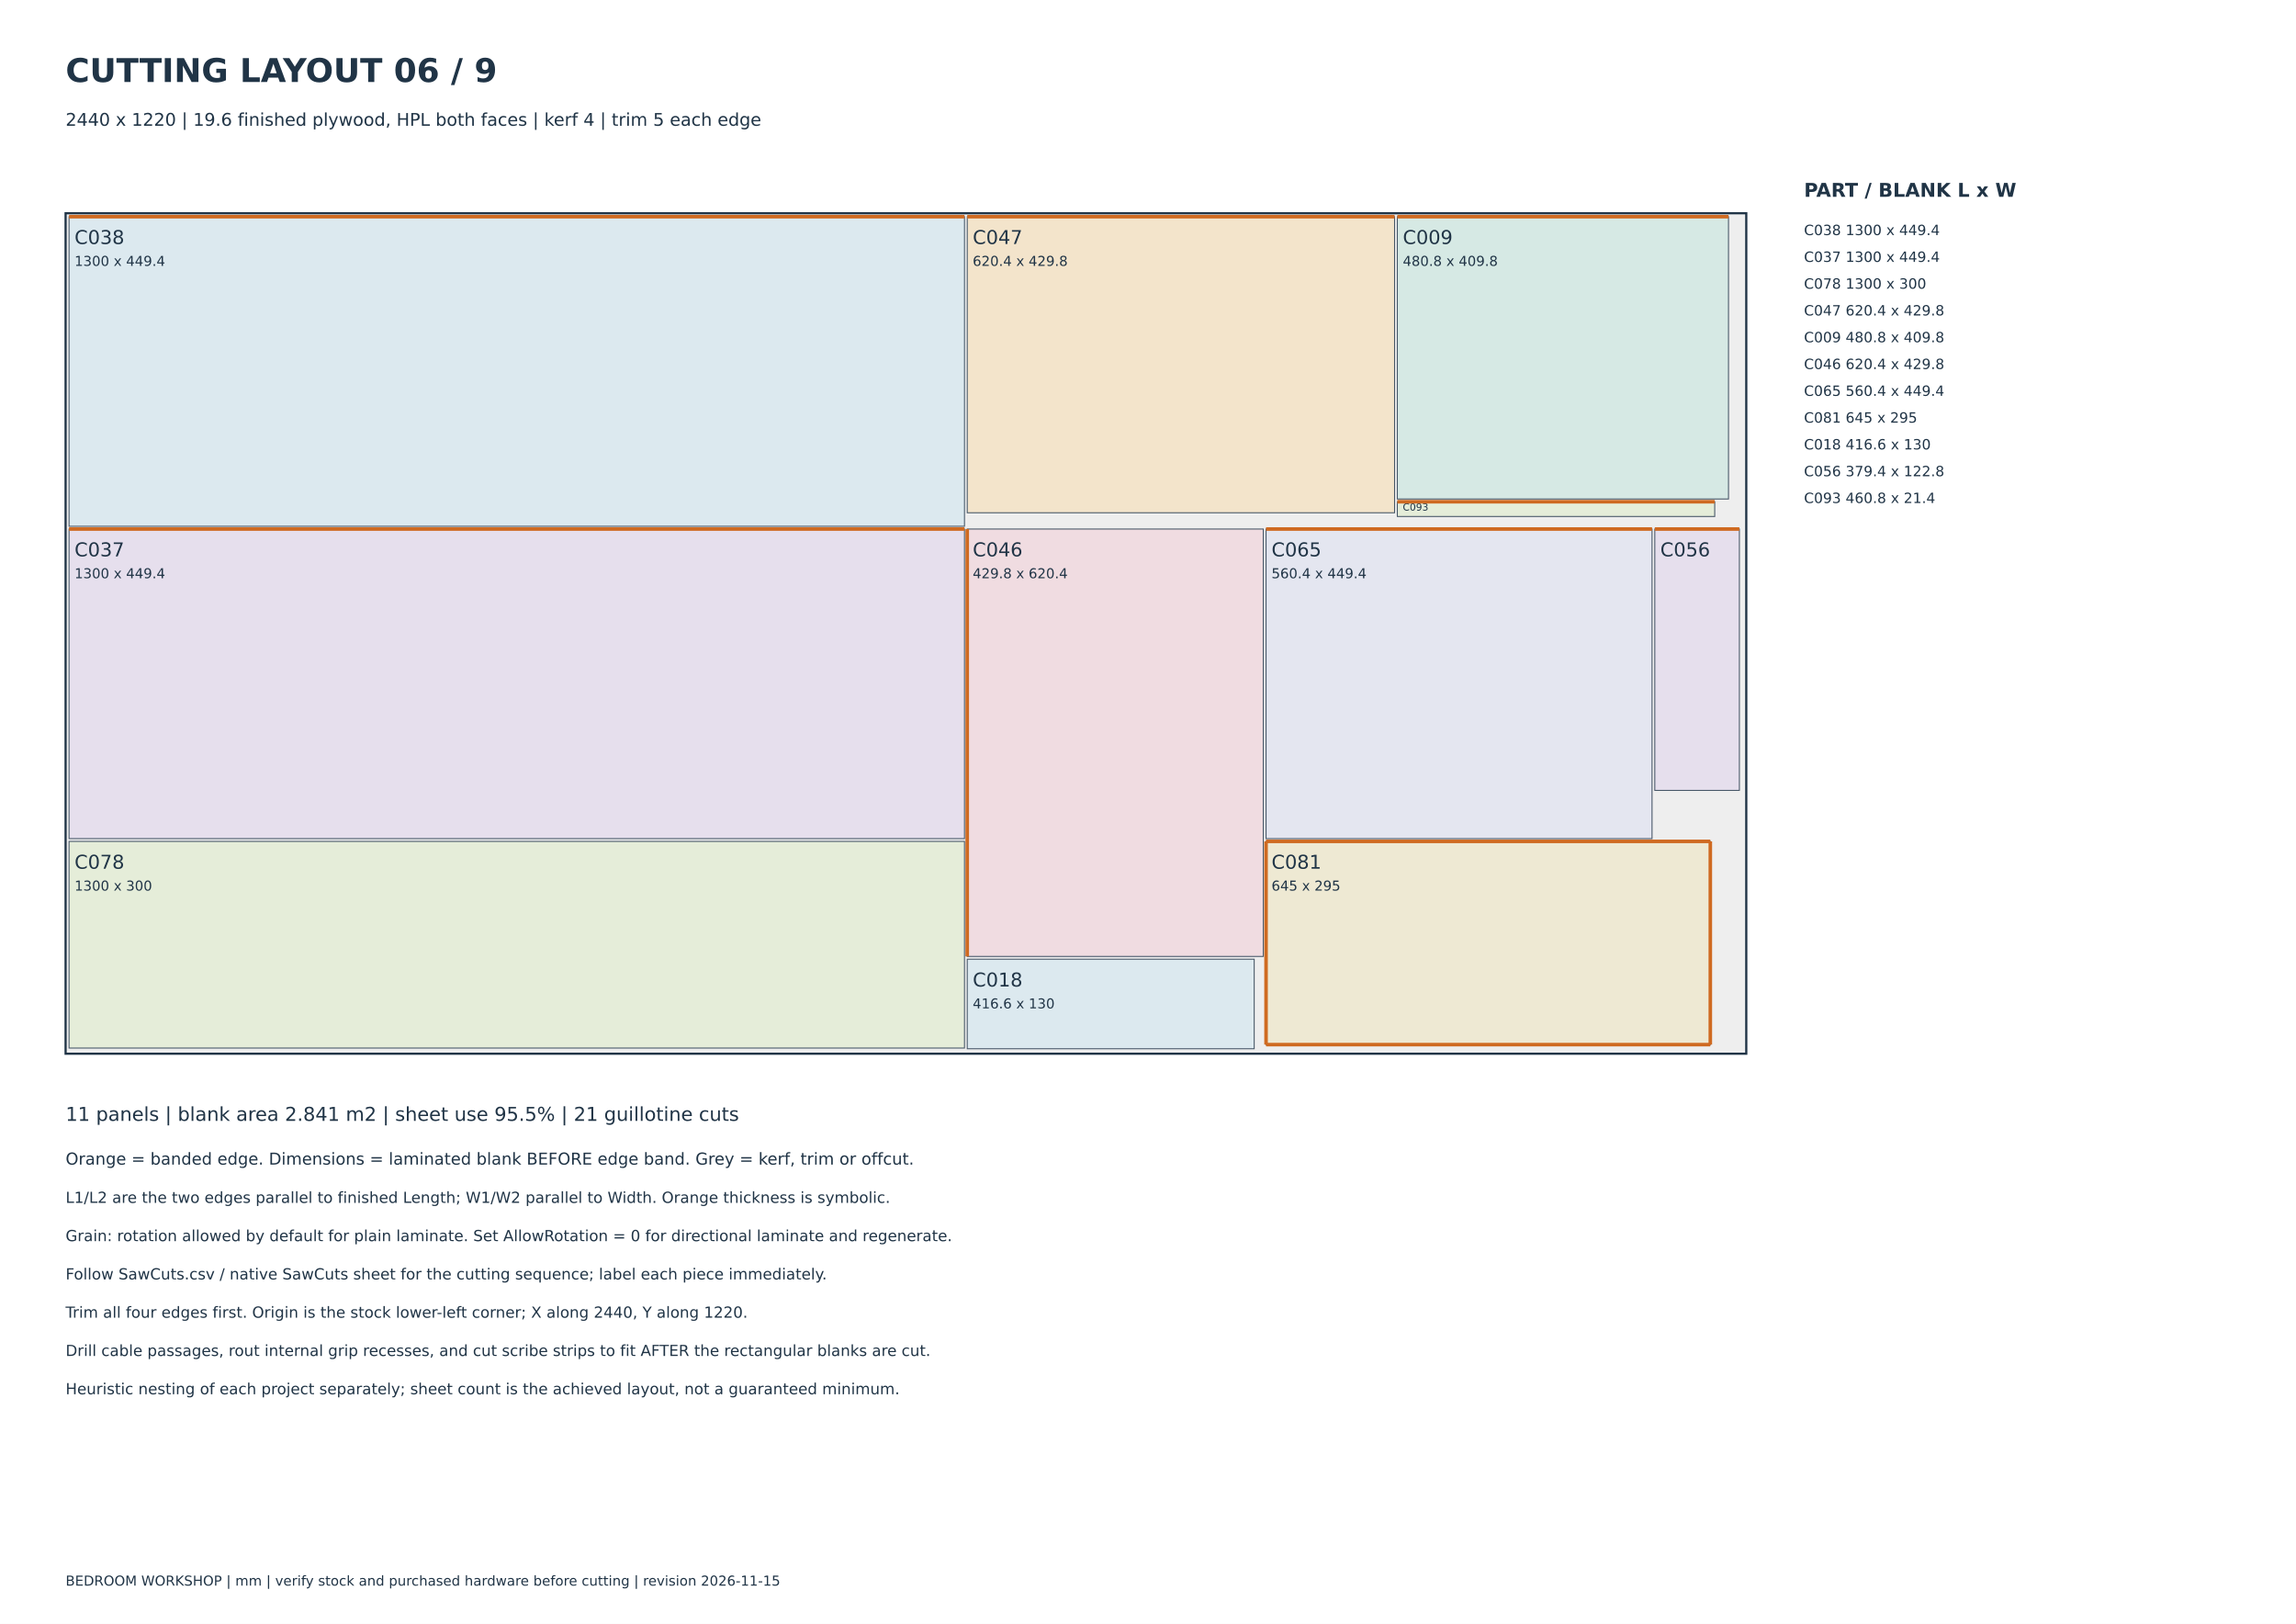
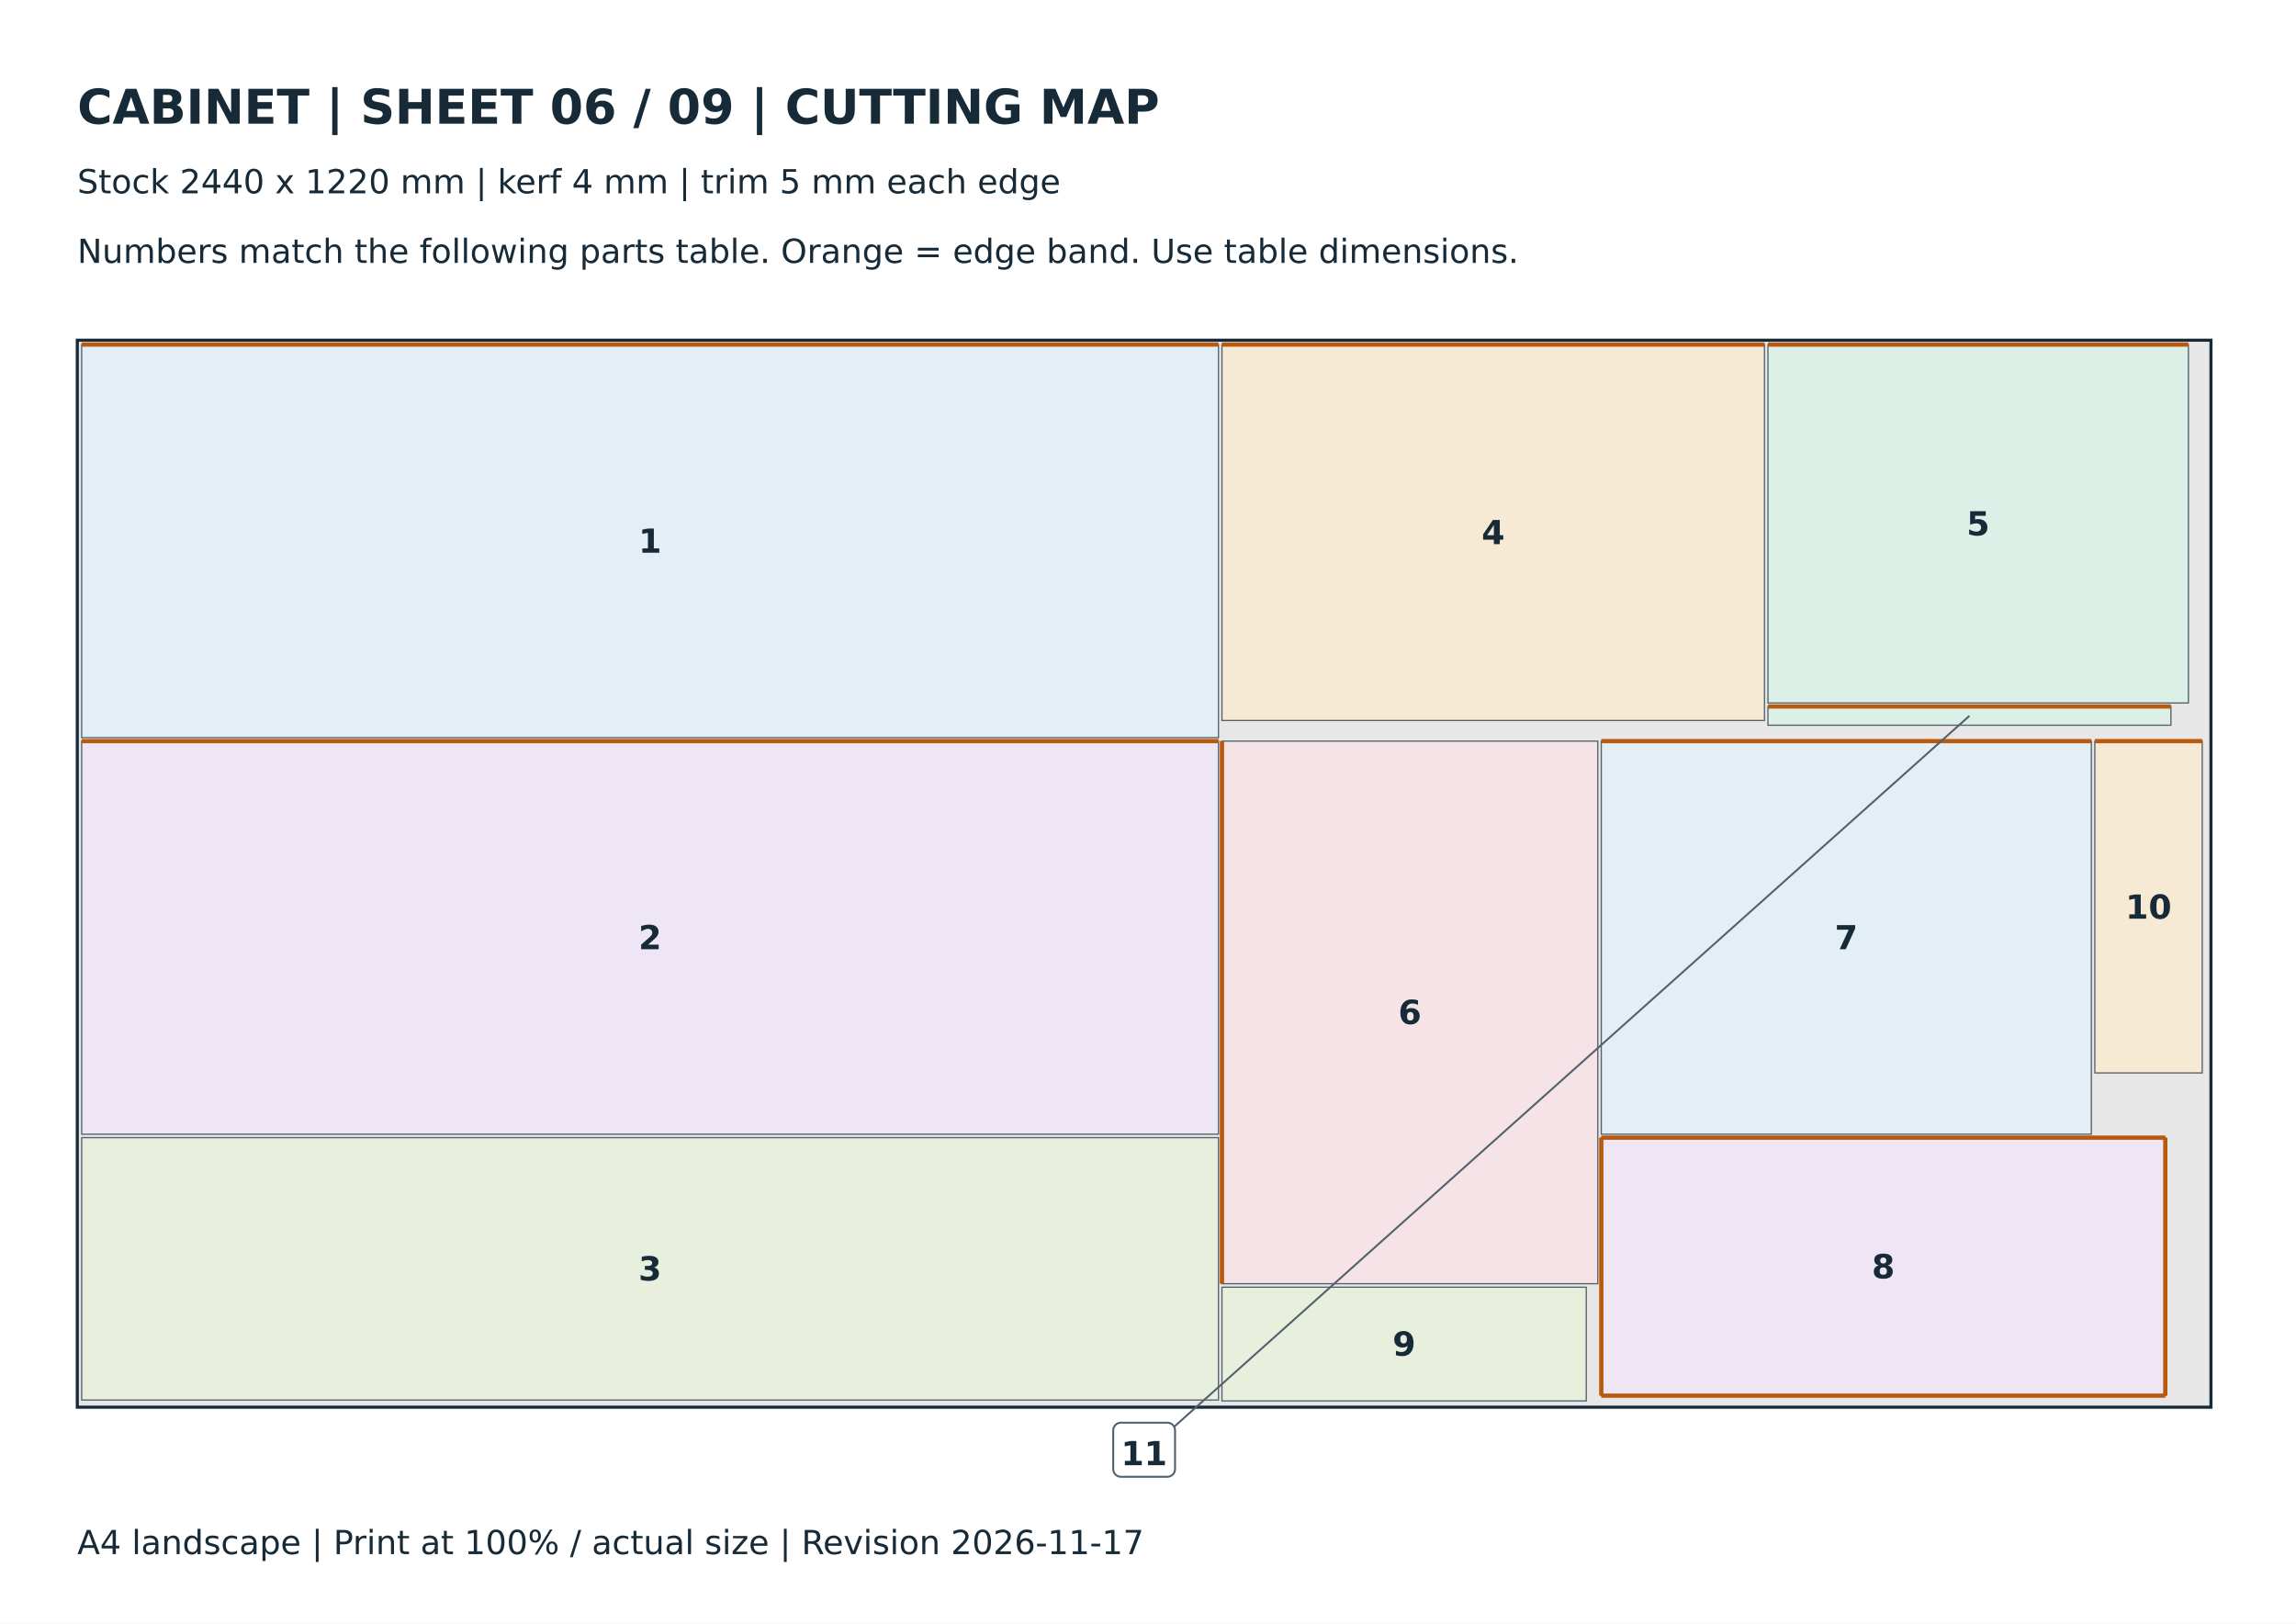
- <svg xmlns="http://www.w3.org/2000/svg" width="420mm" height="297mm" viewBox="0 0 420 297">
-   <rect width="420" height="297" fill="white" />
-   <style>text {font-family:DejaVu Sans,sans-serif;fill:#203446} .small{font-size:2.5px} .body{font-size:3.1px}</style>
-   <text x="12" y="15" font-size="6" font-weight="bold">CUTTING LAYOUT 06 / 9</text>
-   <text x="12" y="23" font-size="3.2">2440 x 1220 | 19.6 finished plywood, HPL both faces | kerf 4 | trim 5 each edge</text>
-   <text x="12" y="290" class="small">BEDROOM WORKSHOP | mm | verify stock and purchased hardware before cutting | revision 2026-11-15</text>
-   <rect x="12" y="39" width="307.44" height="153.72" fill="#eeeeee" stroke="#203446" stroke-width=".4" />
-   <rect x="12.63" y="39.63" width="163.8" height="56.624" fill="#dce9ef" stroke="#465667" stroke-width=".18" />
-   <text x="13.63" y="44.63" font-size="3.5">C038</text>
-   <text x="13.63" y="48.63" font-size="2.5">1300 x 449.4</text>
-   <path d="M12.63 39.63 L176.43 39.63" stroke="#cf6a21" stroke-width=".65" />
-   <rect x="12.63" y="96.758" width="163.8" height="56.624" fill="#e6dfed" stroke="#465667" stroke-width=".18" />
-   <text x="13.63" y="101.758" font-size="3.5">C037</text>
-   <text x="13.63" y="105.758" font-size="2.5">1300 x 449.4</text>
-   <path d="M12.63 96.758 L176.43 96.758" stroke="#cf6a21" stroke-width=".65" />
-   <rect x="12.63" y="153.887" width="163.8" height="37.8" fill="#e5edd9" stroke="#465667" stroke-width=".18" />
-   <text x="13.63" y="158.887" font-size="3.5">C078</text>
-   <text x="13.63" y="162.887" font-size="2.5">1300 x 300</text>
-   <rect x="176.934" y="39.63" width="78.17" height="54.155" fill="#f3e4cb" stroke="#465667" stroke-width=".18" />
-   <text x="177.934" y="44.63" font-size="3.5">C047</text>
-   <text x="177.934" y="48.63" font-size="2.5">620.4 x 429.8</text>
-   <path d="M176.934 39.63 L255.104 39.63" stroke="#cf6a21" stroke-width=".65" />
-   <rect x="255.608" y="39.63" width="60.581" height="51.635" fill="#d6e9e4" stroke="#465667" stroke-width=".18" />
-   <text x="256.608" y="44.63" font-size="3.5">C009</text>
-   <text x="256.608" y="48.63" font-size="2.5">480.8 x 409.8</text>
-   <path d="M255.608 39.63 L316.189 39.63" stroke="#cf6a21" stroke-width=".65" />
-   <rect x="176.934" y="96.758" width="54.155" height="78.17" fill="#f0dce1" stroke="#465667" stroke-width=".18" />
-   <text x="177.934" y="101.758" font-size="3.5">C046</text>
-   <text x="177.934" y="105.758" font-size="2.5">429.8 x 620.4</text>
-   <path d="M176.934 96.758 L176.934 174.929" stroke="#cf6a21" stroke-width=".65" />
-   <rect x="231.593" y="96.758" width="70.61" height="56.624" fill="#e4e6f0" stroke="#465667" stroke-width=".18" />
-   <text x="232.593" y="101.758" font-size="3.5">C065</text>
-   <text x="232.593" y="105.758" font-size="2.5">560.4 x 449.4</text>
-   <path d="M231.593 96.758 L302.203 96.758" stroke="#cf6a21" stroke-width=".65" />
-   <rect x="231.593" y="153.887" width="81.27" height="37.17" fill="#eee9d3" stroke="#465667" stroke-width=".18" />
-   <text x="232.593" y="158.887" font-size="3.5">C081</text>
-   <text x="232.593" y="162.887" font-size="2.5">645 x 295</text>
-   <path d="M231.593 153.887 L312.863 153.887" stroke="#cf6a21" stroke-width=".65" />
-   <path d="M231.593 191.057 L312.863 191.057" stroke="#cf6a21" stroke-width=".65" />
-   <path d="M231.593 153.887 L231.593 191.057" stroke="#cf6a21" stroke-width=".65" />
-   <path d="M312.863 153.887 L312.863 191.057" stroke="#cf6a21" stroke-width=".65" />
-   <rect x="176.934" y="175.433" width="52.492" height="16.38" fill="#dce9ef" stroke="#465667" stroke-width=".18" />
-   <text x="177.934" y="180.433" font-size="3.5">C018</text>
-   <text x="177.934" y="184.433" font-size="2.5">416.6 x 130</text>
-   <rect x="302.707" y="96.758" width="15.473" height="47.804" fill="#e6dfed" stroke="#465667" stroke-width=".18" />
-   <text x="303.707" y="101.758" font-size="3.5">C056</text>
-   <path d="M302.707 96.758 L318.18 96.758" stroke="#cf6a21" stroke-width=".65" />
-   <rect x="255.608" y="91.769" width="58.061" height="2.696" fill="#e5edd9" stroke="#465667" stroke-width=".18" />
-   <text x="256.608" y="93.369" font-size="1.8">C093</text>
-   <path d="M255.608 91.769 L313.669 91.769" stroke="#cf6a21" stroke-width=".65" />
-   <text x="12" y="205" font-size="3.5">11 panels | blank area 2.841 m2 | sheet use 95.5% | 21 guillotine cuts</text>
-   <text x="12" y="213" font-size="3">Orange = banded edge. Dimensions = laminated blank BEFORE edge band. Grey = kerf, trim or offcut.</text>
-   <text x="12" y="220" font-size="2.8">L1/L2 are the two edges parallel to finished Length; W1/W2 parallel to Width. Orange thickness is symbolic.</text>
-   <text x="12" y="227" font-size="2.8">Grain: rotation allowed by default for plain laminate. Set AllowRotation = 0 for directional laminate and regenerate.</text>
-   <text x="12" y="234" font-size="2.8">Follow SawCuts.csv / native SawCuts sheet for the cutting sequence; label each piece immediately.</text>
-   <text x="12" y="241" font-size="2.8">Trim all four edges first. Origin is the stock lower-left corner; X along 2440, Y along 1220.</text>
-   <text x="12" y="248" font-size="2.8">Drill cable passages, rout internal grip recesses, and cut scribe strips to fit AFTER the rectangular blanks are cut.</text>
-   <text x="12" y="255" font-size="2.8">Heuristic nesting of each project separately; sheet count is the achieved layout, not a guaranteed minimum.</text>
-   <text x="330" y="36" font-size="3.5" font-weight="bold">PART / BLANK L x W</text>
-   <text x="330" y="43.0" font-size="2.6">C038  1300 x 449.4</text>
-   <text x="330" y="47.9" font-size="2.6">C037  1300 x 449.4</text>
-   <text x="330" y="52.8" font-size="2.6">C078  1300 x 300</text>
-   <text x="330" y="57.7" font-size="2.6">C047  620.4 x 429.8</text>
-   <text x="330" y="62.6" font-size="2.6">C009  480.8 x 409.8</text>
-   <text x="330" y="67.5" font-size="2.6">C046  620.4 x 429.8</text>
-   <text x="330" y="72.4" font-size="2.6">C065  560.4 x 449.4</text>
-   <text x="330" y="77.3" font-size="2.6">C081  645 x 295</text>
-   <text x="330" y="82.2" font-size="2.6">C018  416.6 x 130</text>
-   <text x="330" y="87.1" font-size="2.6">C056  379.4 x 122.8</text>
-   <text x="330" y="92.0" font-size="2.6">C093  460.8 x 21.4</text>
+ <svg xmlns="http://www.w3.org/2000/svg" width="297mm" height="210mm" viewBox="0 0 297 210">
+   <rect width="297" height="210" fill="white" />
+   <style>text {font-family:DejaVu Sans,sans-serif;fill:#172a38}</style>
+   <text x="10" y="16" font-size="6.2" font-weight="bold">CABINET | SHEET 06 / 09 | CUTTING MAP</text>
+   <text x="10" y="25" font-size="4.3">Stock 2440 x 1220 mm | kerf 4 mm | trim 5 mm each edge</text>
+   <text x="10" y="201" font-size="4.3">A4 landscape | Print at 100% / actual size | Revision 2026-11-17</text>
+   <text x="10" y="34" font-size="4.3">Numbers match the following parts table. Orange = edge band. Use table dimensions.</text>
+   <rect x="10" y="44" width="276.0" height="138.0" fill="#e7e7e7" stroke="#172a38" stroke-width=".4" />
+   <rect x="10.566" y="44.566" width="147.049" height="50.834" fill="#e4eff5" stroke="#52606b" stroke-width=".16" />
+   <path d="M10.566 44.566 L157.615 44.566" stroke="#b8590e" stroke-width=".55" />
+   <text x="84.09" y="71.483" font-size="4.3" text-anchor="middle" font-weight="bold">1</text>
+   <rect x="10.566" y="95.852" width="147.049" height="50.834" fill="#eee6f5" stroke="#52606b" stroke-width=".16" />
+   <path d="M10.566 95.852 L157.615 95.852" stroke="#b8590e" stroke-width=".55" />
+   <text x="84.09" y="122.769" font-size="4.3" text-anchor="middle" font-weight="bold">2</text>
+   <rect x="10.566" y="147.138" width="147.049" height="33.934" fill="#e8f0dd" stroke="#52606b" stroke-width=".16" />
+   <text x="84.09" y="165.605" font-size="4.3" text-anchor="middle" font-weight="bold">3</text>
+   <rect x="158.067" y="44.566" width="70.176" height="48.617" fill="#f7ead4" stroke="#52606b" stroke-width=".16" />
+   <path d="M158.067 44.566 L228.244 44.566" stroke="#b8590e" stroke-width=".55" />
+   <text x="193.155" y="70.374" font-size="4.3" text-anchor="middle" font-weight="bold">4</text>
+   <rect x="228.696" y="44.566" width="54.386" height="46.354" fill="#dcf0e8" stroke="#52606b" stroke-width=".16" />
+   <path d="M228.696 44.566 L283.082 44.566" stroke="#b8590e" stroke-width=".55" />
+   <text x="255.889" y="69.243" font-size="4.3" text-anchor="middle" font-weight="bold">5</text>
+   <rect x="158.067" y="95.852" width="48.617" height="70.176" fill="#f6e3e8" stroke="#52606b" stroke-width=".16" />
+   <path d="M158.067 95.852 L158.067 166.028" stroke="#b8590e" stroke-width=".55" />
+   <text x="182.376" y="132.44" font-size="4.3" text-anchor="middle" font-weight="bold">6</text>
+   <rect x="207.136" y="95.852" width="63.39" height="50.834" fill="#e4eff5" stroke="#52606b" stroke-width=".16" />
+   <path d="M207.136 95.852 L270.526 95.852" stroke="#b8590e" stroke-width=".55" />
+   <text x="238.831" y="122.769" font-size="4.3" text-anchor="middle" font-weight="bold">7</text>
+   <rect x="207.136" y="147.138" width="72.959" height="33.369" fill="#eee6f5" stroke="#52606b" stroke-width=".16" />
+   <path d="M207.136 147.138 L280.095 147.138" stroke="#b8590e" stroke-width=".55" />
+   <path d="M207.136 180.507 L280.095 180.507" stroke="#b8590e" stroke-width=".55" />
+   <path d="M207.136 147.138 L207.136 180.507" stroke="#b8590e" stroke-width=".55" />
+   <path d="M280.095 147.138 L280.095 180.507" stroke="#b8590e" stroke-width=".55" />
+   <text x="243.616" y="165.322" font-size="4.3" text-anchor="middle" font-weight="bold">8</text>
+   <rect x="158.067" y="166.481" width="47.124" height="14.705" fill="#e8f0dd" stroke="#52606b" stroke-width=".16" />
+   <text x="181.629" y="175.333" font-size="4.3" text-anchor="middle" font-weight="bold">9</text>
+   <rect x="270.978" y="95.852" width="13.89" height="42.916" fill="#f7ead4" stroke="#52606b" stroke-width=".16" />
+   <path d="M270.978 95.852 L284.869 95.852" stroke="#b8590e" stroke-width=".55" />
+   <text x="277.924" y="118.81" font-size="4.3" text-anchor="middle" font-weight="bold">10</text>
+   <rect x="228.696" y="91.372" width="52.123" height="2.421" fill="#dcf0e8" stroke="#52606b" stroke-width=".16" />
+   <path d="M228.696 91.372 L280.819 91.372" stroke="#b8590e" stroke-width=".55" />
+   <path d="M254.758 92.583 L148.0 188" fill="none" stroke="#52606b" stroke-width=".25" />
+   <rect x="144.0" y="184" width="8" height="7" rx="1" fill="white" stroke="#52606b" stroke-width=".25" />
+   <text x="148" y="189.5" font-size="4.3" text-anchor="middle" font-weight="bold">11</text>
</svg>
